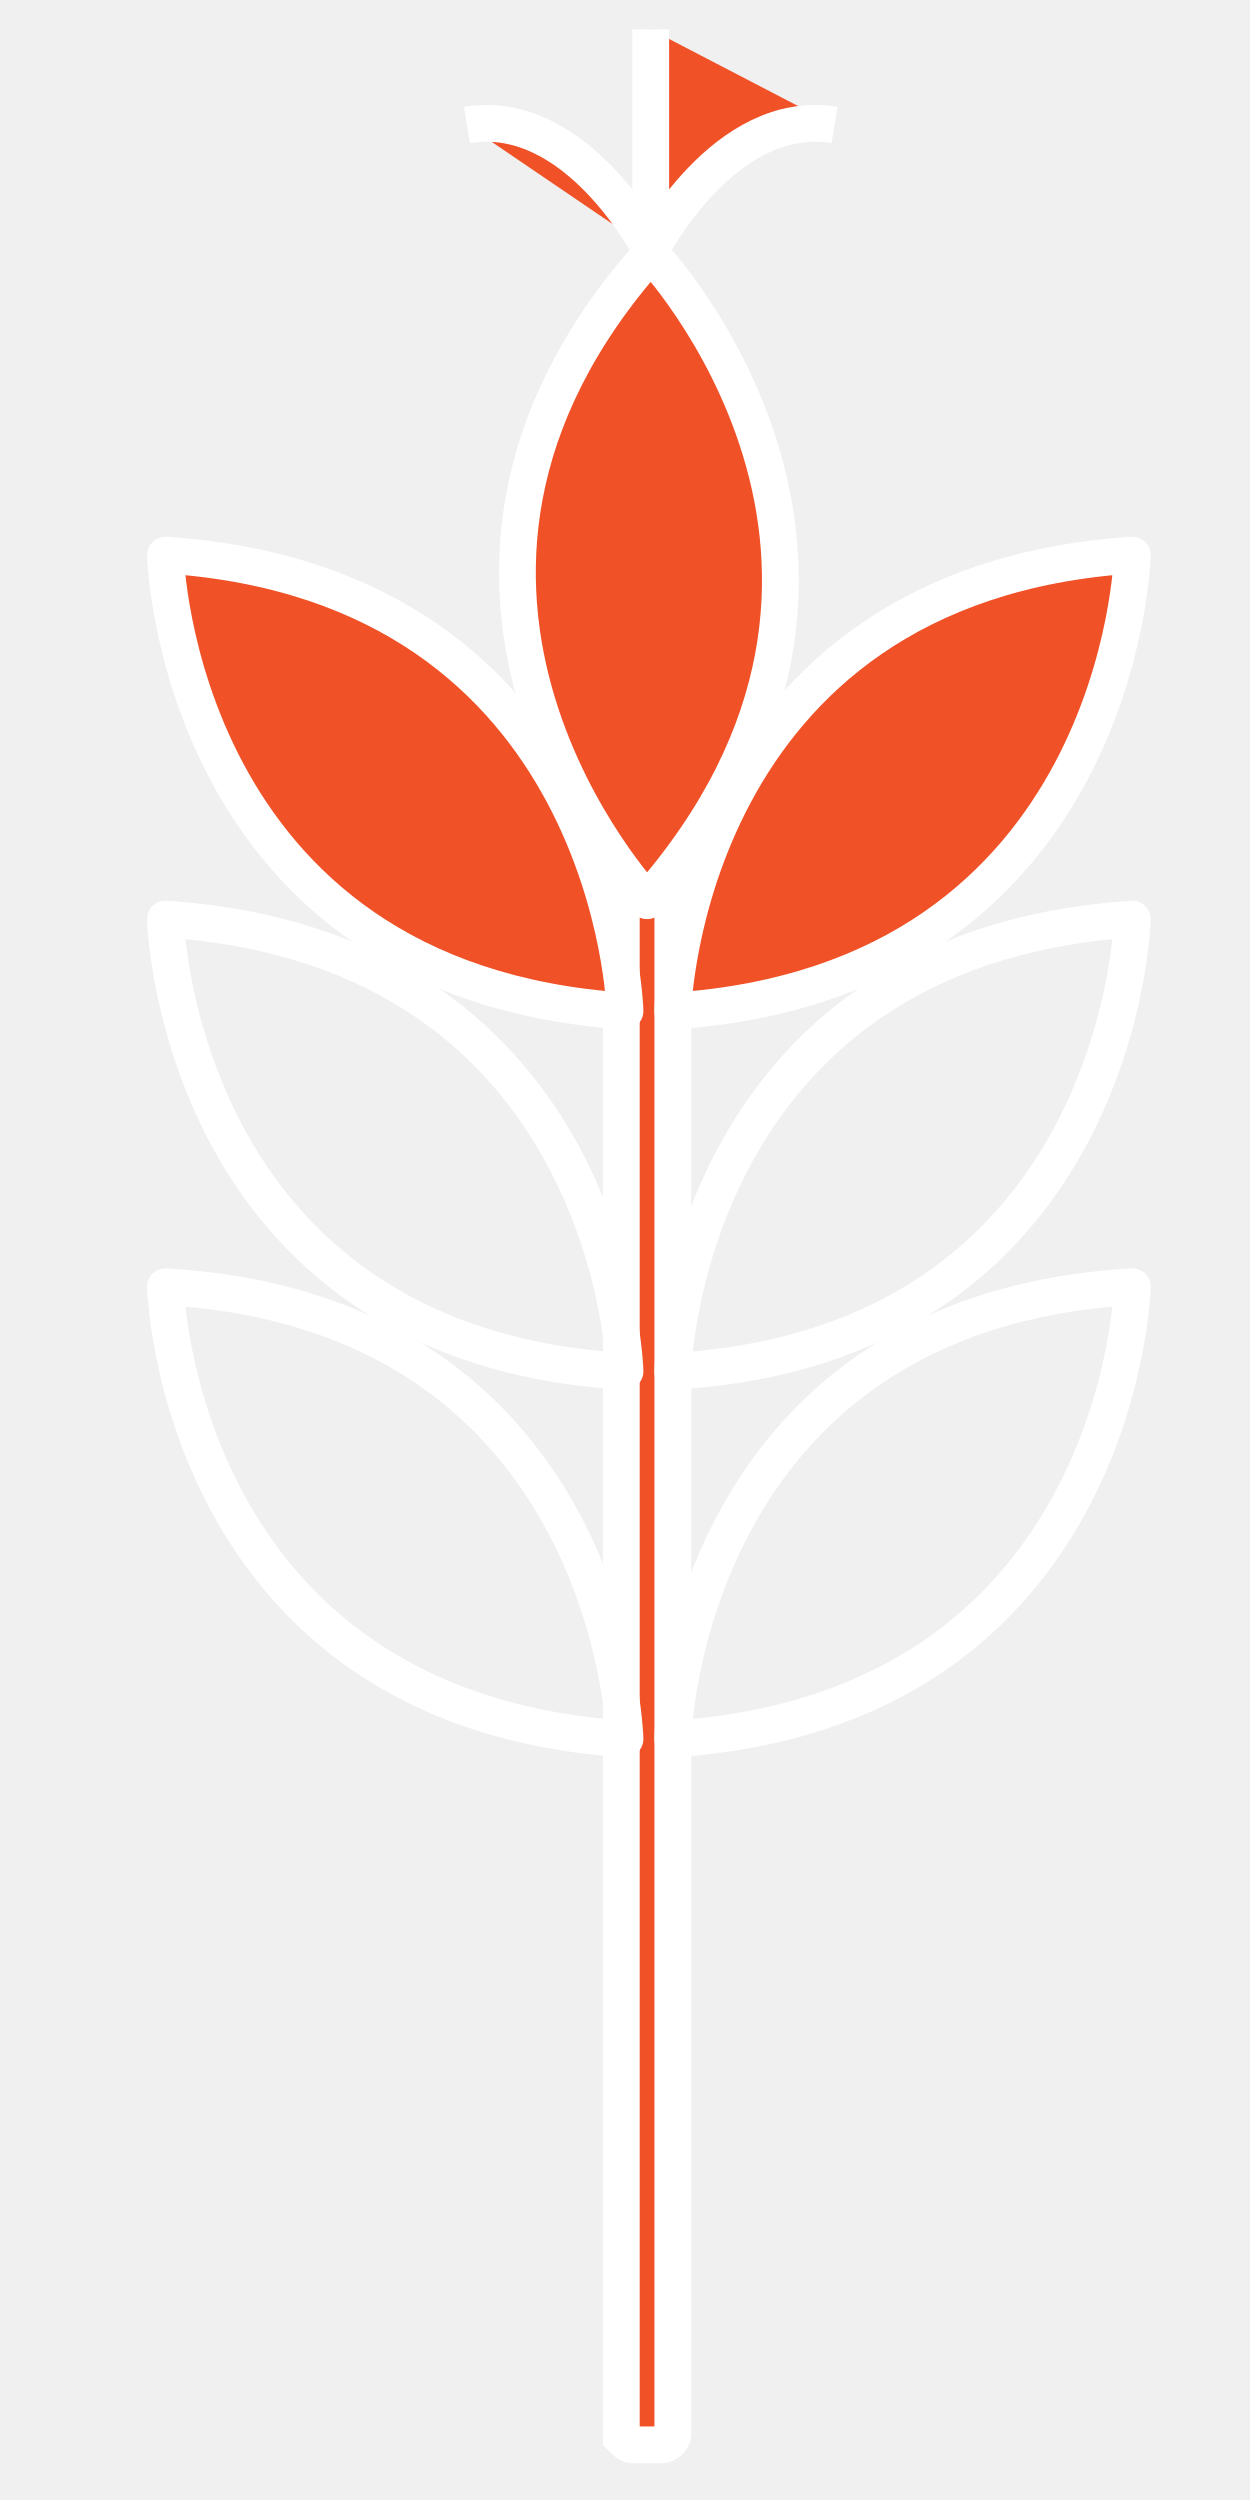
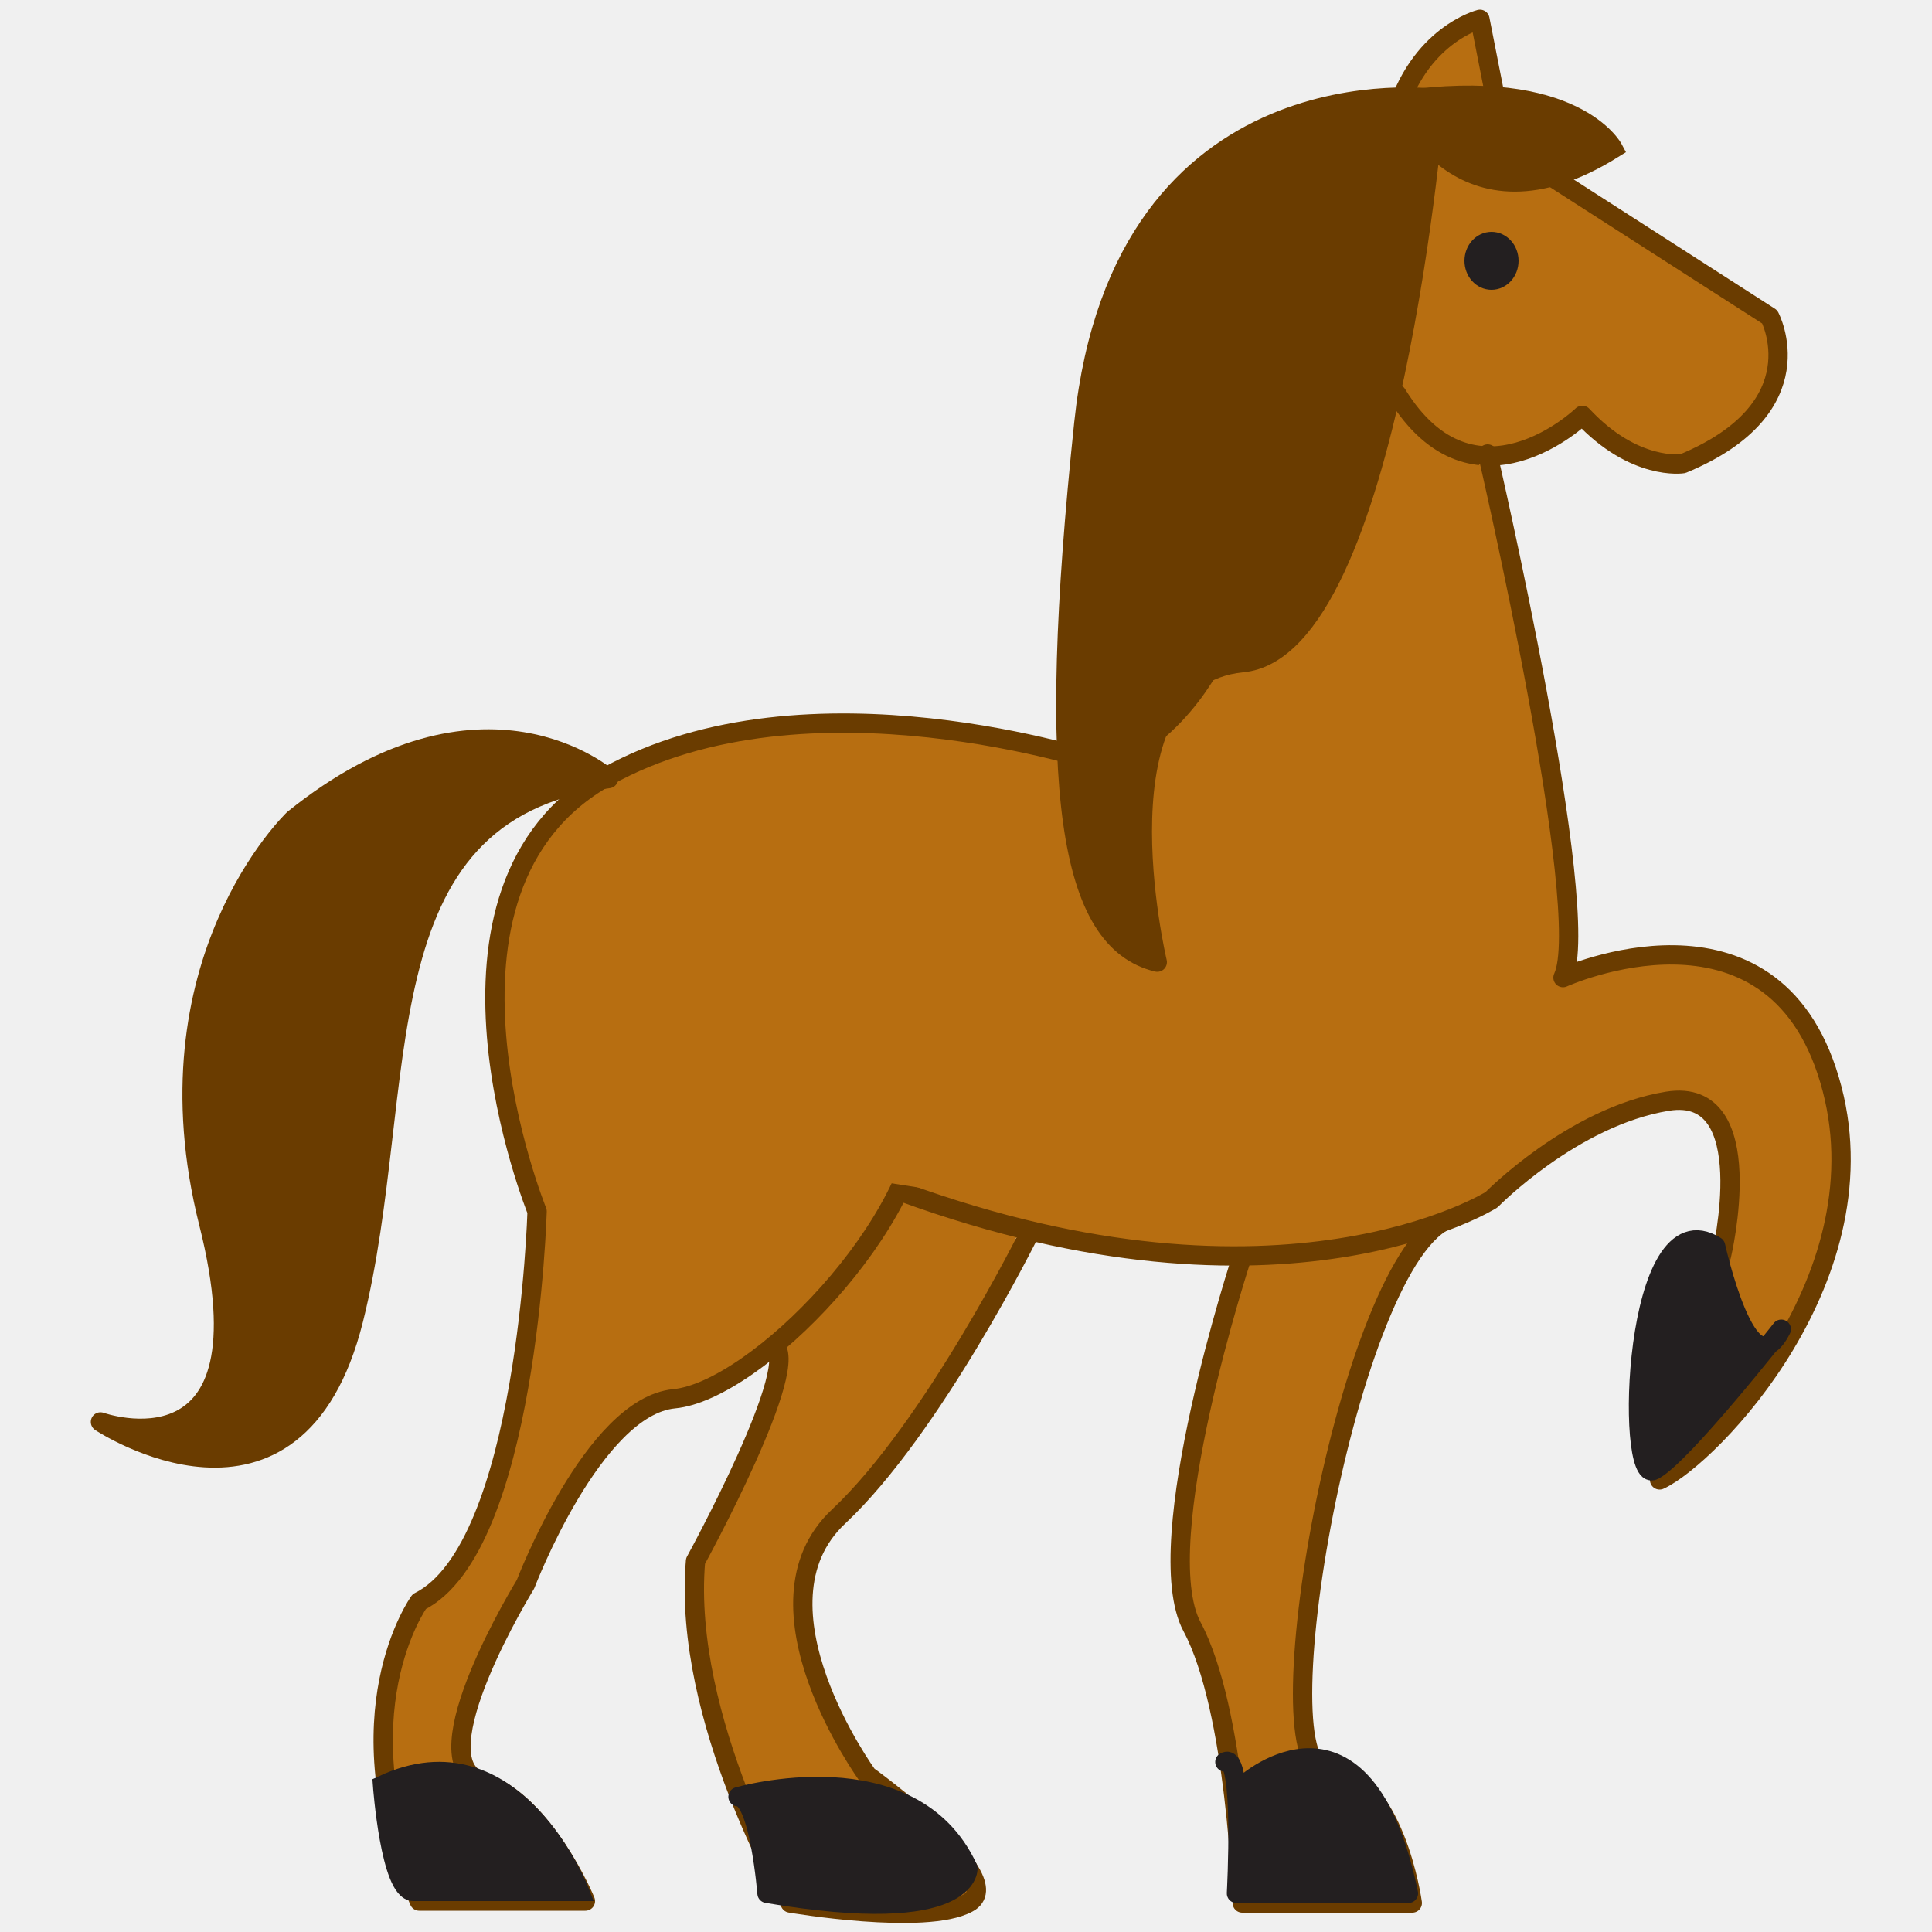
- <svg xmlns="http://www.w3.org/2000/svg" version="1.1" id="Layer_1" x="0px" y="0px" viewBox="0 0 34 68" style="enable-background:new 0 0 34 68;" xml:space="preserve">
+ <svg xmlns="http://www.w3.org/2000/svg" version="1.1" x="0px" y="0px" viewBox="0 0 100 100" style="enable-background:new 0 0 100 100;" xml:space="preserve">
  <style type="text/css">
- 	.st0{fill:#F05127;stroke:#FFFFFF;stroke-miterlimit:10;}
- 	.st1{fill:none;stroke:#FFFFFF;stroke-linecap:round;stroke-linejoin:round;stroke-miterlimit:10;}
- 	.st2{fill:#F05127;stroke:#FFFFFF;stroke-linecap:round;stroke-linejoin:round;stroke-miterlimit:10;}
+ 	.st0{fill:#B76E11;}
+ 	.st1{fill:#B76E11;stroke:#6A3C00;stroke-linecap:round;stroke-linejoin:round;stroke-miterlimit:10;}
+ 	.st2{fill:#6A3C00;stroke:#6A3C00;stroke-linecap:round;stroke-linejoin:round;stroke-miterlimit:10;}
+ 	.st3{fill:#6A3C00;stroke:#6A3C00;stroke-miterlimit:10;}
+ 	.st4{fill:#231F20;stroke:#231F20;stroke-miterlimit:10;}
+ 	.st5{fill:#231F20;stroke:#231F20;stroke-linecap:round;stroke-linejoin:round;stroke-miterlimit:10;}
</style>
-   <g>
-     <path class="st0" d="M17.2,66.5h0.8c0.1,0,0.3-0.1,0.3-0.3V23.8c0-0.1-0.1-0.3-0.3-0.3h-0.8c-0.1,0-0.3,0.1-0.3,0.3v42.5   C17,66.4,17.1,66.5,17.2,66.5z" />
-     <path class="st1" d="M18.3,37.3C30.5,36.6,30.8,25,30.8,25C18.6,25.8,18.3,37.3,18.3,37.3z" />
-     <path class="st1" d="M17,37.3C4.8,36.6,4.5,25,4.5,25C16.7,25.8,17,37.3,17,37.3z" />
-     <path class="st1" d="M18.3,47.3C30.5,46.5,30.8,35,30.8,35C18.6,35.7,18.3,47.3,18.3,47.3z" />
-     <path class="st1" d="M17,47.3C4.8,46.5,4.5,35,4.5,35C16.7,35.7,17,47.3,17,47.3z" />
-     <path class="st0" d="M17.7,6.8c0,0-2-3.9-5-3.4" />
-     <path class="st0" d="M22.7,3.4c-3-0.5-5,3.4-5,3.4V0.8" />
-     <path class="st2" d="M17.6,24.5c8.1-9.2,0.1-17.6,0.1-17.6C9.6,16,17.6,24.5,17.6,24.5z" />
-     <path class="st2" d="M18.3,27.5c12.2-0.8,12.5-12.4,12.5-12.4C18.6,15.9,18.3,27.5,18.3,27.5z" />
-     <path class="st2" d="M17,27.5C4.8,26.7,4.5,15.1,4.5,15.1C16.7,15.9,17,27.5,17,27.5z" />
+   <g id="Layer_2">
+     <path class="st0" d="M72.7,18c0,0,2.3,3.7,5,3.4c2.7-0.3-14.8,21.4-14.8,21.4s-6.8,0.5-7-3.6c0-0.1,0-0.3,0-0.5   C56.3,34.4,64.5,37.7,72.7,18z" />
+   </g>
+   <g id="Layer_1">
+     <path class="st1" d="M53.3,63.8c0,0-5,10.1-9.9,14.7s1.5,13.4,1.5,13.4s7.5,5.4,5.2,6.6c-2.2,1.2-9.2,0-9.2,0S35.3,89,36,80.8   c0,0,5.7-10.4,4-11.2" />
+     <path class="st0" d="M40,69.4c0,0,6.4-6.8,6.5-8.3l7.3,1.9C53.8,63,45.7,70.9,40,69.4z" />
+     <path class="st1" d="M72.3,20.4c4,6.5,9.6,1.1,9.6,1.1c2.7,2.9,5.2,2.5,5.2,2.5c7-2.9,4.5-7.6,4.5-7.6L77.9,7.6L76.6,1   c0,0-3.2,0.8-4.4,5.1c0,0-11.1,2.6-9.8,14.2c1.2,11.6,0.7,13.3,0.7,13.3s-1.9,4.5-6.1,5.9c0,0-15.2-5.1-25.6,0.7   s-3.6,22.5-3.6,22.5s-0.5,17.4-6.1,20.2c0,0-4.2,5.8,0,15.5h8.6c0,0-2.1-5.1-5.4-6.2S27.2,82,27.2,82s3.5-9.2,7.7-9.6   S47.7,63.3,47.8,57" />
+     <path class="st2" d="M31.5,40.3c0,0-6.5-5.8-16.3,2.1c0,0-7.8,7.4-4.4,20.9S5.2,73.6,5.2,73.6s10.1,6.7,13.1-5.3S18.4,42,31.5,40.3   z" />
+     <path class="st1" d="M64.3,65c0,0-4.9,14.9-2.6,19.2s2.6,14.3,2.6,14.3h8.8c0,0-0.9-6.6-4.5-6.9C65.1,91.4,70,64,75.3,63" />
+     <path class="st3" d="M72.5,5.2c0,0,3,7.5,11,2.5C83.5,7.7,81.5,3.9,72.5,5.2z" />
+     <ellipse class="st4" cx="77.2" cy="13.5" rx="0.9" ry="1" />
+     <path class="st1" d="M77,23.5c0,0,5.5,23.7,3.9,27.1c0,0,10.8-4.9,13.8,5.3c3,10.1-6.2,19.5-8.8,20.7l-0.2-8.8c0,0,0.6-3.6,3.4-2.8   c0,0,2.1-8.8-2.8-8s-9.1,5.1-9.1,5.1s-10.8,6.8-30.5-0.4" />
+     <polygon class="st0" points="45.2,61.1 48.4,61.6 63.7,40.1 46.9,40.5  " />
+     <path class="st2" d="M74.3,5.1c0,0-16.2-2.2-18.2,16.8c-2,19-0.8,26.8,3.8,27.9c0,0-3.5-14.7,4.4-15.5C72,33.6,74.3,5.1,74.3,5.1z" />
+     <path class="st5" d="M88.8,64.5c0,0,1.7,7.7,3.4,4.3c0,0-5.1,6.5-6.6,7.3C84.1,76.9,84.5,61.8,88.8,64.5z" />
+     <path class="st5" d="M64.5,92.3c0,0,6.1-5.4,8.4,5.7H64c0,0,0.4-7.4-0.6-6.8" />
+     <path class="st5" d="M38.2,93c0,0,9-2.6,11.9,3.7c0,0,0.2,3.1-10.4,1.3C39.7,98,39.3,93,38.2,93z" />
+     <path class="st4" d="M19.8,92.4c0,0,0.4,5.5,1.6,5.5c1.2,0,8.6,0,8.6,0S26.6,89.2,19.8,92.4z" />
  </g>
</svg>
